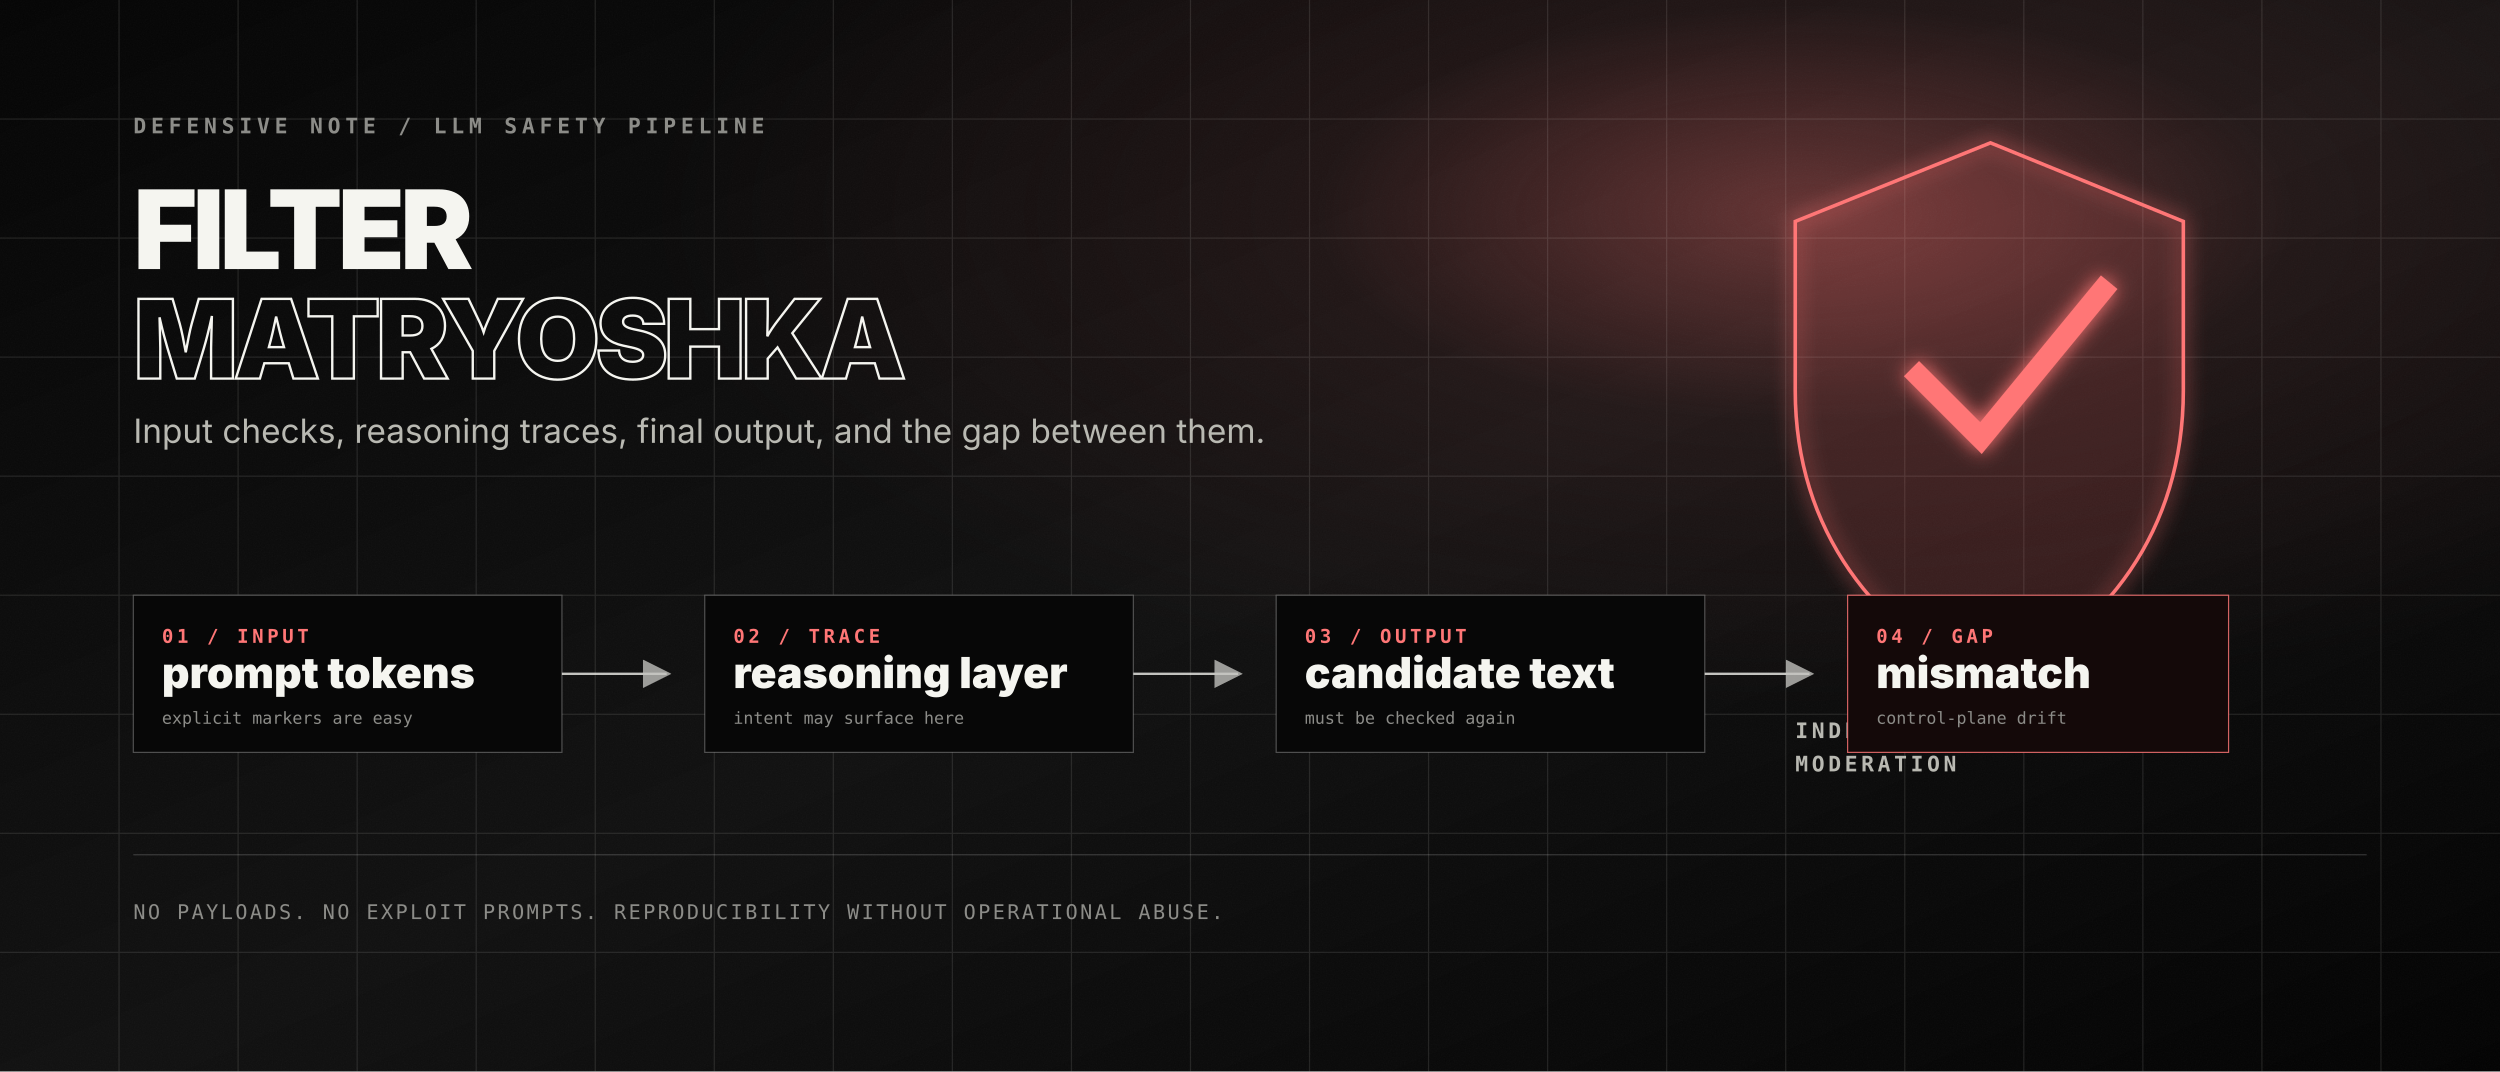
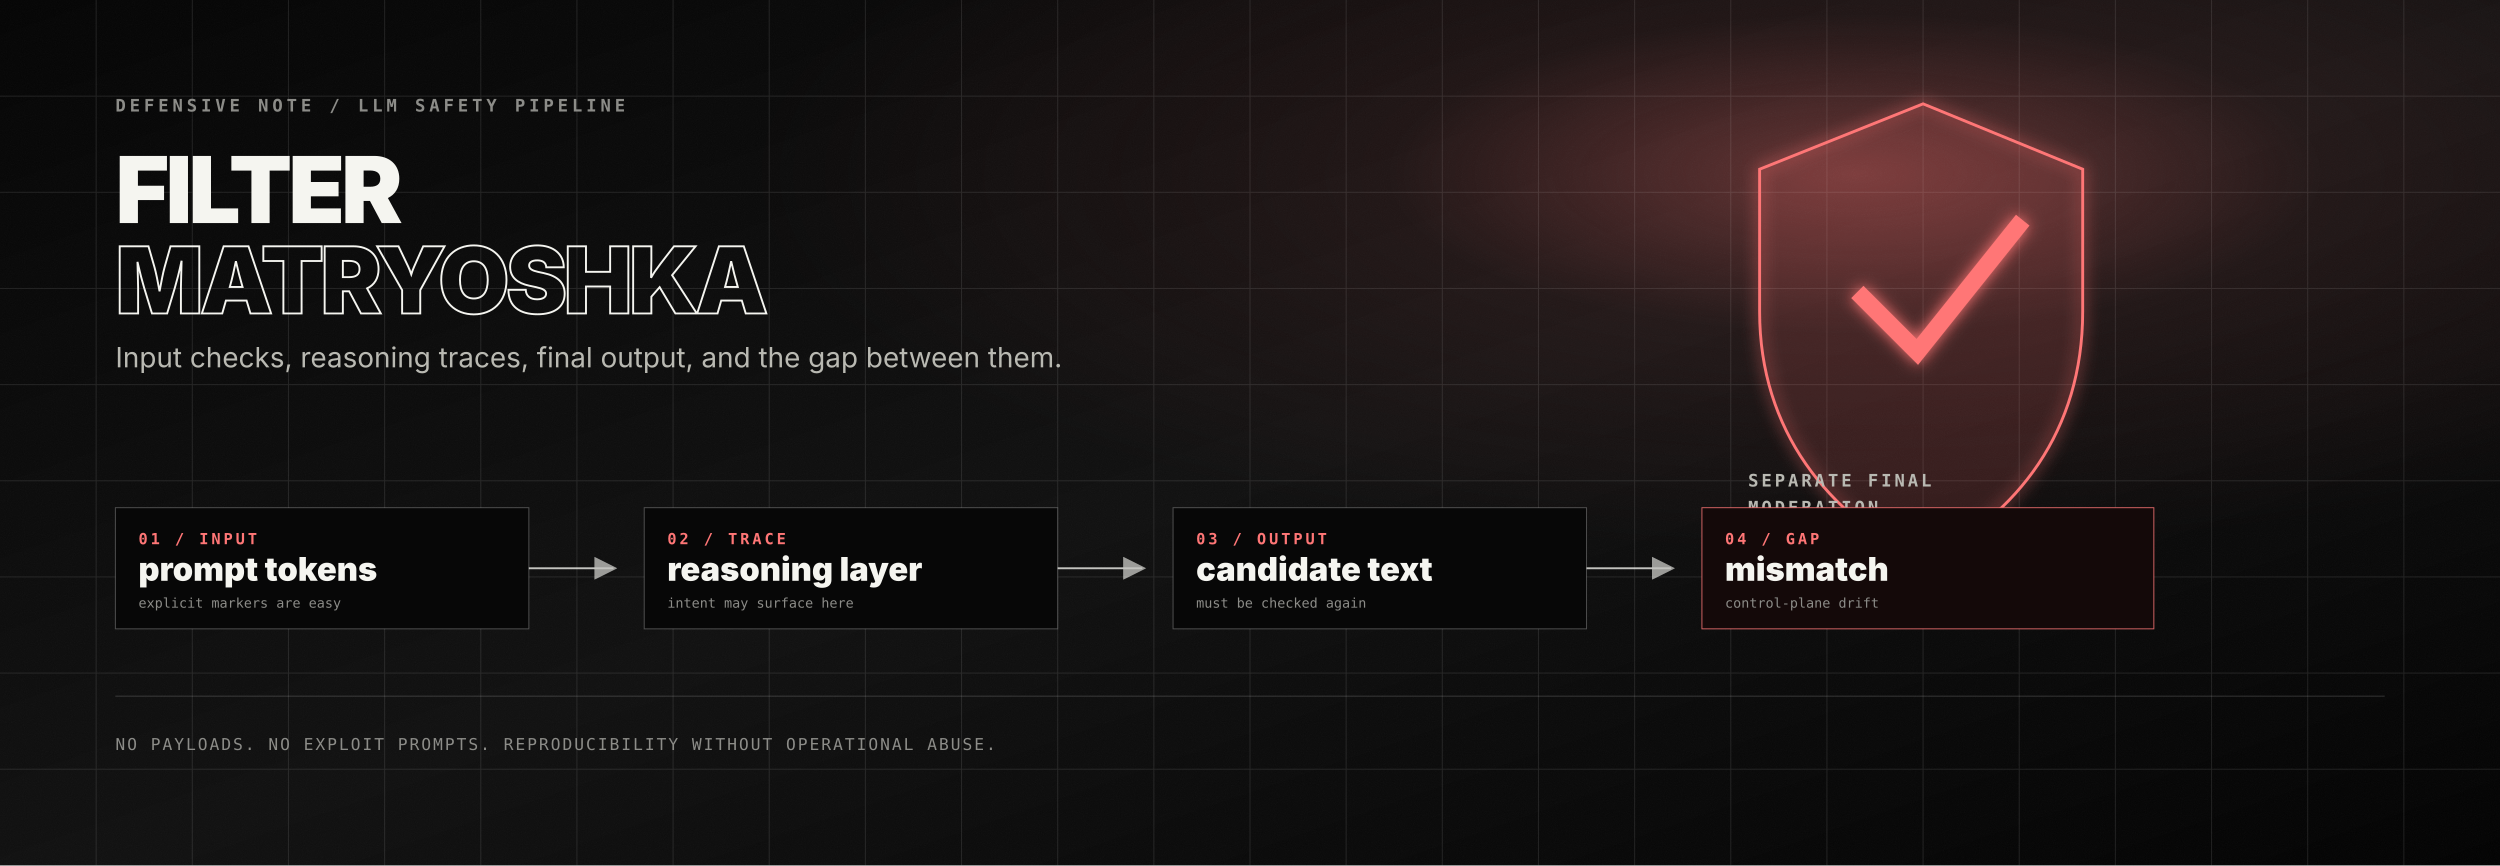
- <svg xmlns="http://www.w3.org/2000/svg" viewBox="0 0 2100 900" role="img" aria-labelledby="title desc">
+ <svg xmlns="http://www.w3.org/2000/svg" viewBox="0 0 2600 900" role="img" aria-labelledby="title desc">
  <defs>
    <linearGradient id="bg" x1="0" y1="0" x2="1" y2="1">
      <stop offset="0" stop-color="#040404" />
      <stop offset="0.52" stop-color="#101010" />
      <stop offset="1" stop-color="#020202" />
    </linearGradient>
-     <radialGradient id="hot" cx="72%" cy="20%" r="46%">
+     <radialGradient id="hot" cx="74%" cy="20%" r="44%">
      <stop offset="0" stop-color="#ff7676" stop-opacity="0.36" />
      <stop offset="0.42" stop-color="#ff7676" stop-opacity="0.08" />
      <stop offset="1" stop-color="#ff7676" stop-opacity="0" />
    </radialGradient>
    <filter id="glow" x="-50%" y="-50%" width="200%" height="200%">
      <feGaussianBlur stdDeviation="8" result="blur" />
      <feMerge>
        <feMergeNode in="blur" />
        <feMergeNode in="SourceGraphic" />
      </feMerge>
    </filter>
    <filter id="grain" x="0" y="0" width="100%" height="100%">
      <feTurbulence type="fractalNoise" baseFrequency="0.9" numOctaves="3" stitchTiles="stitch" />
      <feColorMatrix type="saturate" values="0" />
      <feComponentTransfer>
        <feFuncA type="table" tableValues="0 0.11" />
      </feComponentTransfer>
    </filter>
    <marker id="arrow" markerWidth="12" markerHeight="12" refX="10" refY="6" orient="auto">
      <path d="M0 0 12 6 0 12Z" fill="#f5f5f0" opacity="0.78" />
    </marker>
  </defs>
-   <rect width="2100" height="900" fill="url(#bg)" />
-   <rect width="2100" height="900" fill="url(#hot)" />
+   <rect width="2600" height="900" fill="url(#bg)" />
+   <rect width="2600" height="900" fill="url(#hot)" />
  <g opacity="0.11" stroke="#f5f5f0" stroke-width="1">
-     <path d="M0 100H2100M0 200H2100M0 300H2100M0 400H2100M0 500H2100M0 600H2100M0 700H2100M0 800H2100" />
-     <path d="M100 0V900M200 0V900M300 0V900M400 0V900M500 0V900M600 0V900M700 0V900M800 0V900M900 0V900M1000 0V900M1100 0V900M1200 0V900M1300 0V900M1400 0V900M1500 0V900M1600 0V900M1700 0V900M1800 0V900M1900 0V900M2000 0V900" />
+     <path d="M0 100H2600M0 200H2600M0 300H2600M0 400H2600M0 500H2600M0 600H2600M0 700H2600M0 800H2600" />
+     <path d="M100 0V900M200 0V900M300 0V900M400 0V900M500 0V900M600 0V900M700 0V900M800 0V900M900 0V900M1000 0V900M1100 0V900M1200 0V900M1300 0V900M1400 0V900M1500 0V900M1600 0V900M1700 0V900M1800 0V900M1900 0V900M2000 0V900M2100 0V900M2200 0V900M2300 0V900M2400 0V900M2500 0V900" />
  </g>
-   <rect width="2100" height="900" filter="url(#grain)" opacity="0.32" />
-   <text x="112" y="112" fill="#8c8c88" font-family="JetBrains Mono, Consolas, monospace" font-size="18" font-weight="800" letter-spacing="4">DEFENSIVE NOTE / LLM SAFETY PIPELINE</text>
-   <text x="112" y="226" fill="#f5f5f0" font-family="Inter, Segoe UI, sans-serif" font-size="92" font-weight="950" letter-spacing="-4">FILTER</text>
-   <text x="112" y="318" fill="none" stroke="#f5f5f0" stroke-width="2" font-family="Inter, Segoe UI, sans-serif" font-size="92" font-weight="950" letter-spacing="-4">MATRYOSHKA</text>
-   <text x="112" y="372" fill="#b9b9b2" font-family="Inter, Segoe UI, sans-serif" font-size="28">Input checks, reasoning traces, final output, and the gap between them.</text>
-   <g transform="translate(1508 120)" filter="url(#glow)">
-     <path d="M164 0 326 66v142c0 118-65 202-162 249C67 410 0 326 0 208V66Z" fill="#ff7676" fill-opacity="0.08" stroke="#ff7676" stroke-width="3" />
-     <path d="M104 196 156 248 258 124" fill="none" stroke="#ff7676" stroke-width="18" stroke-linecap="square" stroke-linejoin="miter" />
+   <rect width="2600" height="900" filter="url(#grain)" opacity="0.32" />
+   <text x="120" y="116" fill="#8c8c88" font-family="JetBrains Mono, Consolas, monospace" font-size="18" font-weight="800" letter-spacing="4">DEFENSIVE NOTE / LLM SAFETY PIPELINE</text>
+   <text x="120" y="232" fill="#f5f5f0" font-family="Inter, Segoe UI, sans-serif" font-size="96" font-weight="950" letter-spacing="-4">FILTER</text>
+   <text x="120" y="326" fill="none" stroke="#f5f5f0" stroke-width="2" font-family="Inter, Segoe UI, sans-serif" font-size="96" font-weight="950" letter-spacing="-4">MATRYOSHKA</text>
+   <text x="120" y="382" fill="#b9b9b2" font-family="Inter, Segoe UI, sans-serif" font-size="29">Input checks, reasoning traces, final output, and the gap between them.</text>
+   <g transform="translate(1830 108)" filter="url(#glow)">
+     <path d="M170 0 336 68v148c0 124-67 211-166 261C71 427 0 340 0 216V68Z" fill="#ff7676" fill-opacity="0.08" stroke="#ff7676" stroke-width="3" />
+     <path d="M108 202 164 258 268 128" fill="none" stroke="#ff7676" stroke-width="18" stroke-linecap="square" stroke-linejoin="miter" />
  </g>
-   <text x="1508" y="620" fill="#b9b9b2" font-family="JetBrains Mono, Consolas, monospace" font-size="18" font-weight="800" letter-spacing="3">INDEPENDENT FINAL</text>
-   <text x="1508" y="648" fill="#b9b9b2" font-family="JetBrains Mono, Consolas, monospace" font-size="18" font-weight="800" letter-spacing="3">MODERATION</text>
-   <g transform="translate(112 500)">
-     <rect width="360" height="132" fill="#070707" stroke="#ffffff" stroke-opacity="0.28" />
-     <text x="24" y="40" fill="#ff7676" font-family="JetBrains Mono, Consolas, monospace" font-size="16" font-weight="900" letter-spacing="3">01 / INPUT</text>
-     <text x="24" y="78" fill="#f5f5f0" font-family="Inter, Segoe UI, sans-serif" font-size="36" font-weight="860">prompt tokens</text>
-     <text x="24" y="108" fill="#8c8c88" font-family="JetBrains Mono, Consolas, monospace" font-size="14">explicit markers are easy</text>
+   <text x="1818" y="506" fill="#b9b9b2" font-family="JetBrains Mono, Consolas, monospace" font-size="18" font-weight="800" letter-spacing="3">SEPARATE FINAL</text>
+   <text x="1818" y="534" fill="#b9b9b2" font-family="JetBrains Mono, Consolas, monospace" font-size="18" font-weight="800" letter-spacing="3">MODERATION</text>
+   <g transform="translate(120 528)">
+     <rect width="430" height="126" fill="#070707" stroke="#ffffff" stroke-opacity="0.28" />
+     <text x="24" y="38" fill="#ff7676" font-family="JetBrains Mono, Consolas, monospace" font-size="16" font-weight="900" letter-spacing="3">01 / INPUT</text>
+     <text x="24" y="76" fill="#f5f5f0" font-family="Inter, Segoe UI, sans-serif" font-size="34" font-weight="860">prompt tokens</text>
+     <text x="24" y="104" fill="#8c8c88" font-family="JetBrains Mono, Consolas, monospace" font-size="14">explicit markers are easy</text>
  </g>
-   <g transform="translate(592 500)">
-     <rect width="360" height="132" fill="#070707" stroke="#ffffff" stroke-opacity="0.28" />
-     <text x="24" y="40" fill="#ff7676" font-family="JetBrains Mono, Consolas, monospace" font-size="16" font-weight="900" letter-spacing="3">02 / TRACE</text>
-     <text x="24" y="78" fill="#f5f5f0" font-family="Inter, Segoe UI, sans-serif" font-size="36" font-weight="860">reasoning layer</text>
-     <text x="24" y="108" fill="#8c8c88" font-family="JetBrains Mono, Consolas, monospace" font-size="14">intent may surface here</text>
+   <g transform="translate(670 528)">
+     <rect width="430" height="126" fill="#070707" stroke="#ffffff" stroke-opacity="0.28" />
+     <text x="24" y="38" fill="#ff7676" font-family="JetBrains Mono, Consolas, monospace" font-size="16" font-weight="900" letter-spacing="3">02 / TRACE</text>
+     <text x="24" y="76" fill="#f5f5f0" font-family="Inter, Segoe UI, sans-serif" font-size="34" font-weight="860">reasoning layer</text>
+     <text x="24" y="104" fill="#8c8c88" font-family="JetBrains Mono, Consolas, monospace" font-size="14">intent may surface here</text>
  </g>
-   <g transform="translate(1072 500)">
-     <rect width="360" height="132" fill="#070707" stroke="#ffffff" stroke-opacity="0.28" />
-     <text x="24" y="40" fill="#ff7676" font-family="JetBrains Mono, Consolas, monospace" font-size="16" font-weight="900" letter-spacing="3">03 / OUTPUT</text>
-     <text x="24" y="78" fill="#f5f5f0" font-family="Inter, Segoe UI, sans-serif" font-size="36" font-weight="860">candidate text</text>
-     <text x="24" y="108" fill="#8c8c88" font-family="JetBrains Mono, Consolas, monospace" font-size="14">must be checked again</text>
+   <g transform="translate(1220 528)">
+     <rect width="430" height="126" fill="#070707" stroke="#ffffff" stroke-opacity="0.28" />
+     <text x="24" y="38" fill="#ff7676" font-family="JetBrains Mono, Consolas, monospace" font-size="16" font-weight="900" letter-spacing="3">03 / OUTPUT</text>
+     <text x="24" y="76" fill="#f5f5f0" font-family="Inter, Segoe UI, sans-serif" font-size="34" font-weight="860">candidate text</text>
+     <text x="24" y="104" fill="#8c8c88" font-family="JetBrains Mono, Consolas, monospace" font-size="14">must be checked again</text>
  </g>
-   <g transform="translate(1552 500)">
-     <rect width="320" height="132" fill="#140909" stroke="#ff7676" stroke-opacity="0.82" />
-     <text x="24" y="40" fill="#ff7676" font-family="JetBrains Mono, Consolas, monospace" font-size="16" font-weight="900" letter-spacing="3">04 / GAP</text>
-     <text x="24" y="78" fill="#f5f5f0" font-family="Inter, Segoe UI, sans-serif" font-size="36" font-weight="860">mismatch</text>
-     <text x="24" y="108" fill="#8c8c88" font-family="JetBrains Mono, Consolas, monospace" font-size="14">control-plane drift</text>
+   <g transform="translate(1770 528)">
+     <rect width="470" height="126" fill="#140909" stroke="#ff7676" stroke-opacity="0.82" />
+     <text x="24" y="38" fill="#ff7676" font-family="JetBrains Mono, Consolas, monospace" font-size="16" font-weight="900" letter-spacing="3">04 / GAP</text>
+     <text x="24" y="76" fill="#f5f5f0" font-family="Inter, Segoe UI, sans-serif" font-size="34" font-weight="860">mismatch</text>
+     <text x="24" y="104" fill="#8c8c88" font-family="JetBrains Mono, Consolas, monospace" font-size="14">control-plane drift</text>
  </g>
  <g fill="none" stroke="#f5f5f0" stroke-width="2" marker-end="url(#arrow)" opacity="0.78">
-     <path d="M472 566H560" />
-     <path d="M952 566H1040" />
-     <path d="M1432 566H1520" />
+     <path d="M550 591H638" />
+     <path d="M1100 591H1188" />
+     <path d="M1650 591H1738" />
  </g>
-   <path d="M112 718H1988" stroke="#ffffff" stroke-opacity="0.18" />
-   <text x="112" y="772" fill="#8c8c88" font-family="JetBrains Mono, Consolas, monospace" font-size="17" letter-spacing="2">NO PAYLOADS. NO EXPLOIT PROMPTS. REPRODUCIBILITY WITHOUT OPERATIONAL ABUSE.</text>
+   <path d="M120 724H2480" stroke="#ffffff" stroke-opacity="0.18" />
+   <text x="120" y="780" fill="#8c8c88" font-family="JetBrains Mono, Consolas, monospace" font-size="17" letter-spacing="2">NO PAYLOADS. NO EXPLOIT PROMPTS. REPRODUCIBILITY WITHOUT OPERATIONAL ABUSE.</text>
</svg>
